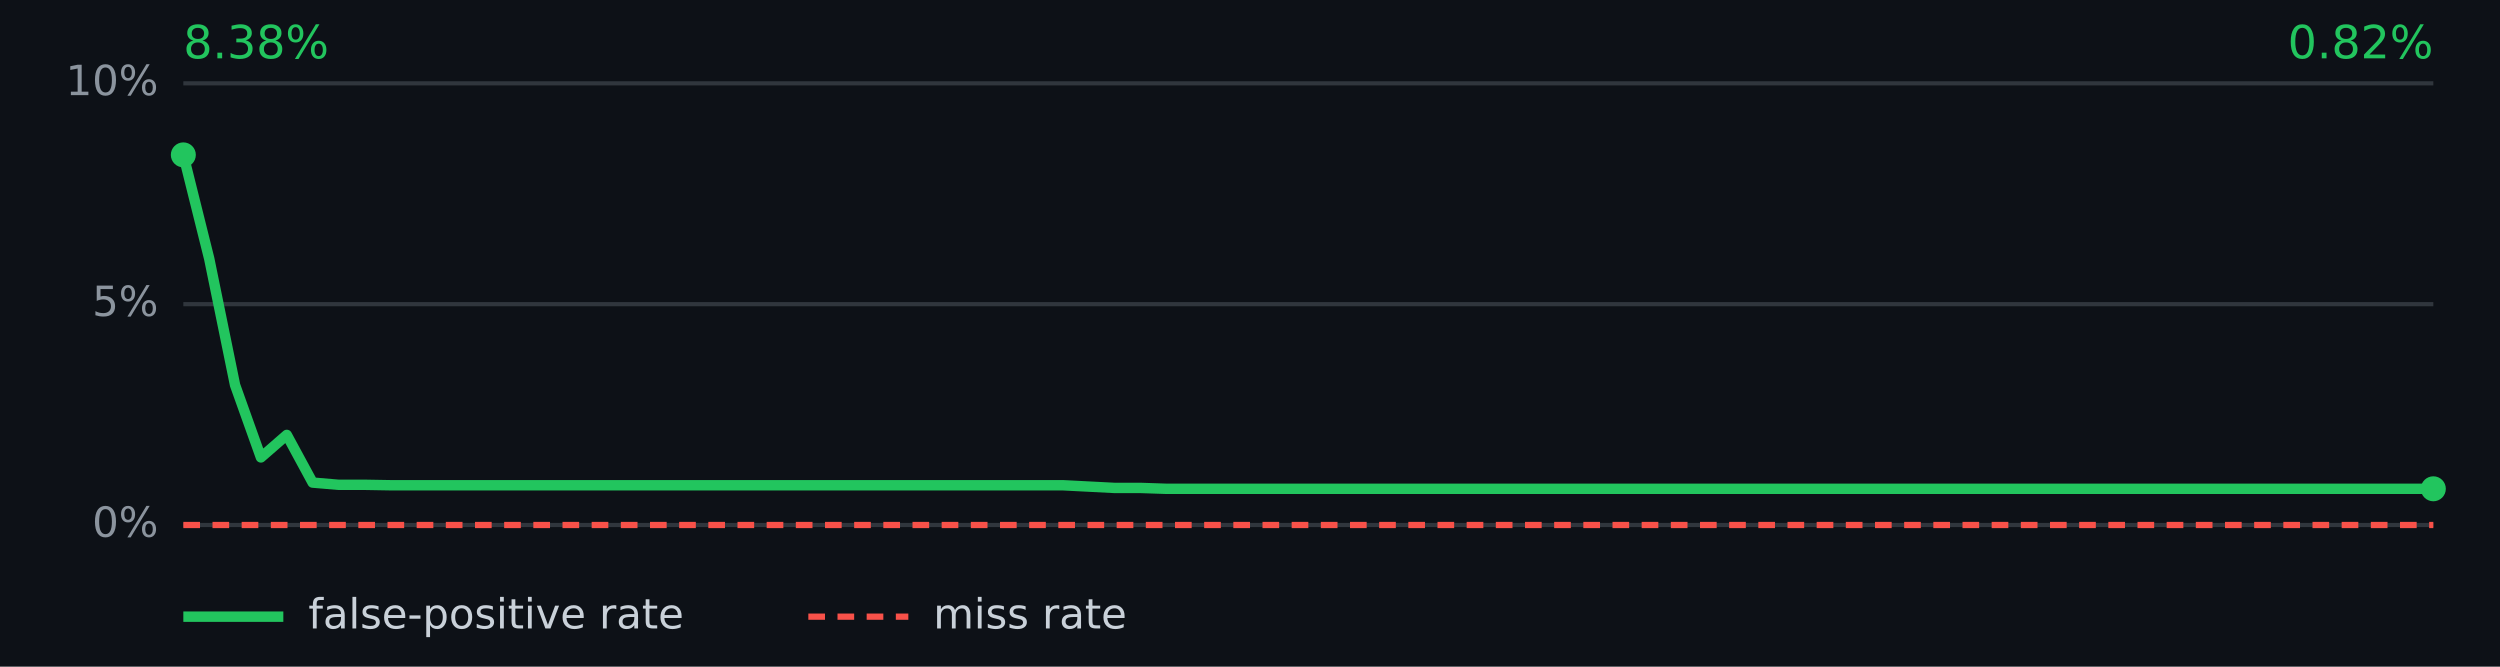
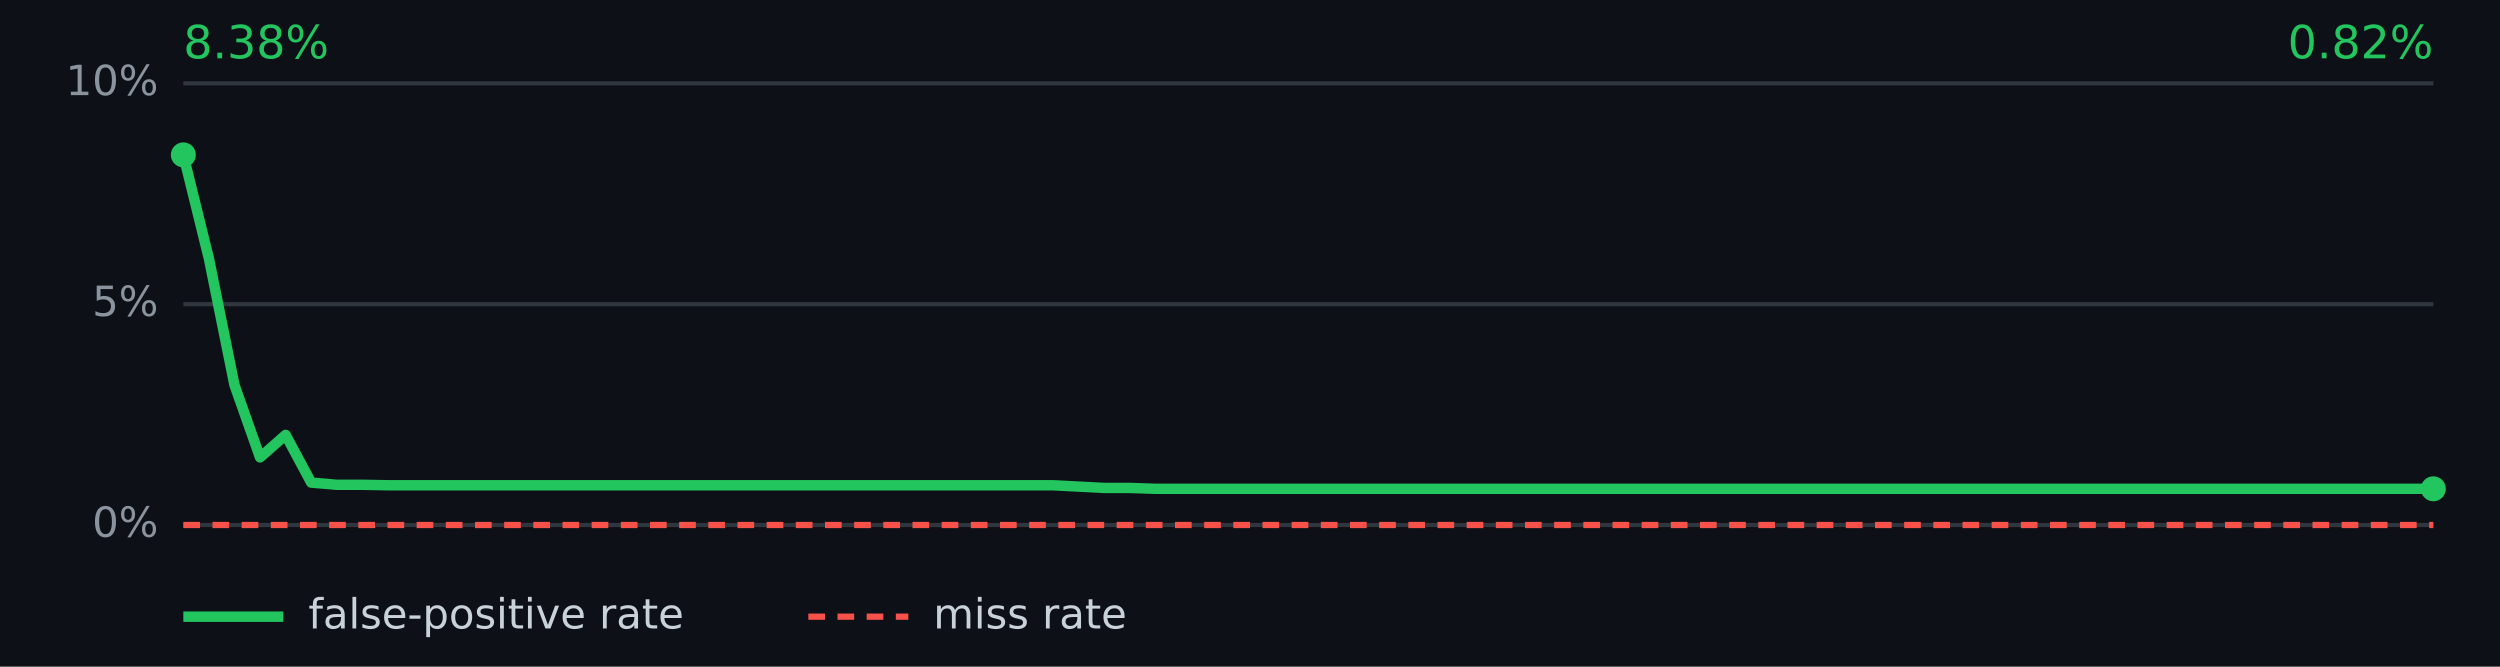
<svg xmlns="http://www.w3.org/2000/svg" width="600" height="160" role="img" aria-label="false-positive rate trend: 8.38% to 0.82%">
  <rect width="100%" height="160" fill="#0d1117" />
  <line x1="44" y1="20.00" x2="584" y2="20.00" stroke="#30363d" stroke-width="1" />
  <text x="38" y="20.00" font-family="Verdana,Geneva,DejaVu Sans,sans-serif" font-size="10" fill="#8b949e" text-anchor="end" dominant-baseline="middle">10%</text>
  <line x1="44" y1="73.00" x2="584" y2="73.00" stroke="#30363d" stroke-width="1" />
  <text x="38" y="73.00" font-family="Verdana,Geneva,DejaVu Sans,sans-serif" font-size="10" fill="#8b949e" text-anchor="end" dominant-baseline="middle">5%</text>
  <line x1="44" y1="126.00" x2="584" y2="126.00" stroke="#30363d" stroke-width="1" />
  <text x="38" y="126.00" font-family="Verdana,Geneva,DejaVu Sans,sans-serif" font-size="10" fill="#8b949e" text-anchor="end" dominant-baseline="middle">0%</text>
-   <polyline points="44.00,126.00 50.84,126.00 57.67,126.00 64.51,126.00 71.34,126.00 78.18,126.00 85.01,126.00 91.85,126.00 98.68,126.00 105.52,126.00 112.35,126.00 119.19,126.00 126.03,126.00 132.86,126.00 139.70,126.00 146.53,126.00 153.37,126.00 160.20,126.00 167.04,126.00 173.87,126.00 180.71,126.00 187.54,126.00 194.38,126.00 201.22,126.00 208.05,126.00 214.89,126.00 221.72,126.00 228.56,126.00 235.39,126.00 242.23,126.00 249.06,126.00 255.90,126.00 262.73,126.00 269.57,126.00 276.41,126.00 283.24,126.00 290.08,126.00 296.91,126.00 303.75,126.00 310.58,126.00 317.42,126.00 324.25,126.00 331.09,126.00 337.92,126.00 344.76,126.00 351.59,126.00 358.43,126.00 365.27,126.00 372.10,126.00 378.94,126.00 385.77,126.00 392.61,126.00 399.44,126.00 406.28,126.00 413.11,126.00 419.95,126.00 426.78,126.00 433.62,126.00 440.46,126.00 447.29,126.00 454.13,126.00 460.96,126.00 467.80,126.00 474.63,126.00 481.47,126.00 488.30,126.00 495.14,126.00 501.97,126.00 508.81,126.00 515.65,126.00 522.48,126.00 529.32,126.00 536.15,126.00 542.99,126.00 549.82,126.00 556.66,126.00 563.49,126.00 570.33,126.00 577.16,126.00 584.00,126.00" fill="none" stroke="#f85149" stroke-width="1.5" stroke-dasharray="4,3" />
-   <polyline points="44.00,37.17 50.21,62.08 56.41,92.40 62.62,109.78 68.83,104.38 75.03,115.82 81.24,116.35 87.45,116.35 93.66,116.46 99.86,116.46 106.07,116.46 112.28,116.46 118.48,116.46 124.69,116.46 130.90,116.46 137.10,116.46 143.31,116.46 149.52,116.46 155.72,116.46 161.93,116.46 168.14,116.46 174.34,116.46 180.55,116.46 186.76,116.46 192.97,116.46 199.17,116.46 205.38,116.46 211.59,116.46 217.79,116.46 224.00,116.46 230.21,116.46 236.41,116.46 242.62,116.46 248.83,116.46 255.03,116.46 261.24,116.78 267.45,117.10 273.66,117.10 279.86,117.31 286.07,117.31 292.28,117.31 298.48,117.31 304.69,117.31 310.90,117.31 317.10,117.31 323.31,117.31 329.52,117.31 335.72,117.31 341.93,117.31 348.14,117.31 354.34,117.31 360.55,117.31 366.76,117.31 372.97,117.31 379.17,117.31 385.38,117.31 391.59,117.31 397.79,117.31 404.00,117.31 410.21,117.31 416.41,117.31 422.62,117.31 428.83,117.31 435.03,117.31 441.24,117.31 447.45,117.31 453.66,117.31 459.86,117.31 466.07,117.31 472.28,117.31 478.48,117.31 484.69,117.31 490.90,117.31 497.10,117.31 503.31,117.31 509.52,117.31 515.72,117.31 521.93,117.31 528.14,117.31 534.34,117.31 540.55,117.31 546.76,117.31 552.97,117.31 559.17,117.31 565.38,117.31 571.59,117.31 577.79,117.31 584.00,117.31" fill="none" stroke="#22c55e" stroke-width="2.5" stroke-linejoin="round" />
+   <polyline points="44.00,126.00 50.75,126.00 57.50,126.00 64.25,126.00 71.00,126.00 77.75,126.00 84.50,126.00 91.25,126.00 98.00,126.00 104.75,126.00 111.50,126.00 118.25,126.00 125.00,126.00 131.75,126.00 138.50,126.00 145.25,126.00 152.00,126.00 158.75,126.00 165.50,126.00 172.25,126.00 179.00,126.00 185.75,126.00 192.50,126.00 199.25,126.00 206.00,126.00 212.75,126.00 219.50,126.00 226.25,126.00 233.00,126.00 239.75,126.00 246.50,126.00 253.25,126.00 260.00,126.00 266.75,126.00 273.50,126.00 280.25,126.00 287.00,126.00 293.75,126.00 300.50,126.00 307.25,126.00 314.00,126.00 320.75,126.00 327.50,126.00 334.25,126.00 341.00,126.00 347.75,126.00 354.50,126.00 361.25,126.00 368.00,126.00 374.75,126.00 381.50,126.00 388.25,126.00 395.00,126.00 401.75,126.00 408.50,126.00 415.25,126.00 422.00,126.00 428.75,126.00 435.50,126.00 442.25,126.00 449.00,126.00 455.75,126.00 462.50,126.00 469.25,126.00 476.00,126.00 482.75,126.00 489.50,126.00 496.25,126.00 503.00,126.00 509.75,126.00 516.50,126.00 523.25,126.00 530.00,126.00 536.75,126.00 543.50,126.00 550.25,126.00 557.00,126.00 563.75,126.00 570.50,126.00 577.25,126.00 584.00,126.00" fill="none" stroke="#f85149" stroke-width="1.5" stroke-dasharray="4,3" />
+   <polyline points="44.00,37.17 50.14,62.08 56.27,92.40 62.41,109.78 68.55,104.38 74.68,115.82 80.82,116.35 86.95,116.35 93.09,116.46 99.23,116.46 105.36,116.46 111.50,116.46 117.64,116.46 123.77,116.46 129.91,116.46 136.05,116.46 142.18,116.46 148.32,116.46 154.45,116.46 160.59,116.46 166.73,116.46 172.86,116.46 179.00,116.46 185.14,116.46 191.27,116.46 197.41,116.46 203.55,116.46 209.68,116.46 215.82,116.46 221.95,116.46 228.09,116.46 234.23,116.46 240.36,116.46 246.50,116.46 252.64,116.46 258.77,116.78 264.91,117.10 271.05,117.10 277.18,117.31 283.32,117.31 289.45,117.31 295.59,117.31 301.73,117.31 307.86,117.31 314.00,117.31 320.14,117.31 326.27,117.31 332.41,117.31 338.55,117.31 344.68,117.31 350.82,117.31 356.95,117.31 363.09,117.31 369.23,117.31 375.36,117.31 381.50,117.31 387.64,117.31 393.77,117.31 399.91,117.31 406.05,117.31 412.18,117.31 418.32,117.31 424.45,117.31 430.59,117.31 436.73,117.31 442.86,117.31 449.00,117.31 455.14,117.31 461.27,117.31 467.41,117.31 473.55,117.31 479.68,117.31 485.82,117.31 491.95,117.31 498.09,117.31 504.23,117.31 510.36,117.31 516.50,117.31 522.64,117.31 528.77,117.31 534.91,117.31 541.05,117.31 547.18,117.31 553.32,117.31 559.45,117.31 565.59,117.31 571.73,117.31 577.86,117.31 584.00,117.31" fill="none" stroke="#22c55e" stroke-width="2.5" stroke-linejoin="round" />
  <circle cx="44.00" cy="37.17" r="3" fill="#22c55e" />
  <circle cx="584.00" cy="117.31" r="3" fill="#22c55e" />
  <text x="44.00" y="14" font-family="Verdana,Geneva,DejaVu Sans,sans-serif" font-size="11" fill="#22c55e" text-anchor="start">8.38%</text>
  <text x="584.00" y="14" font-family="Verdana,Geneva,DejaVu Sans,sans-serif" font-size="11" fill="#22c55e" text-anchor="end">0.82%</text>
  <line x1="44" y1="148" x2="68" y2="148" stroke="#22c55e" stroke-width="2.5" />
  <text x="74" y="148" font-family="Verdana,Geneva,DejaVu Sans,sans-serif" font-size="10" fill="#c9d1d9" dominant-baseline="middle">false-positive rate</text>
  <line x1="194" y1="148" x2="218" y2="148" stroke="#f85149" stroke-width="1.5" stroke-dasharray="4,3" />
  <text x="224" y="148" font-family="Verdana,Geneva,DejaVu Sans,sans-serif" font-size="10" fill="#c9d1d9" dominant-baseline="middle">miss rate</text>
</svg>
